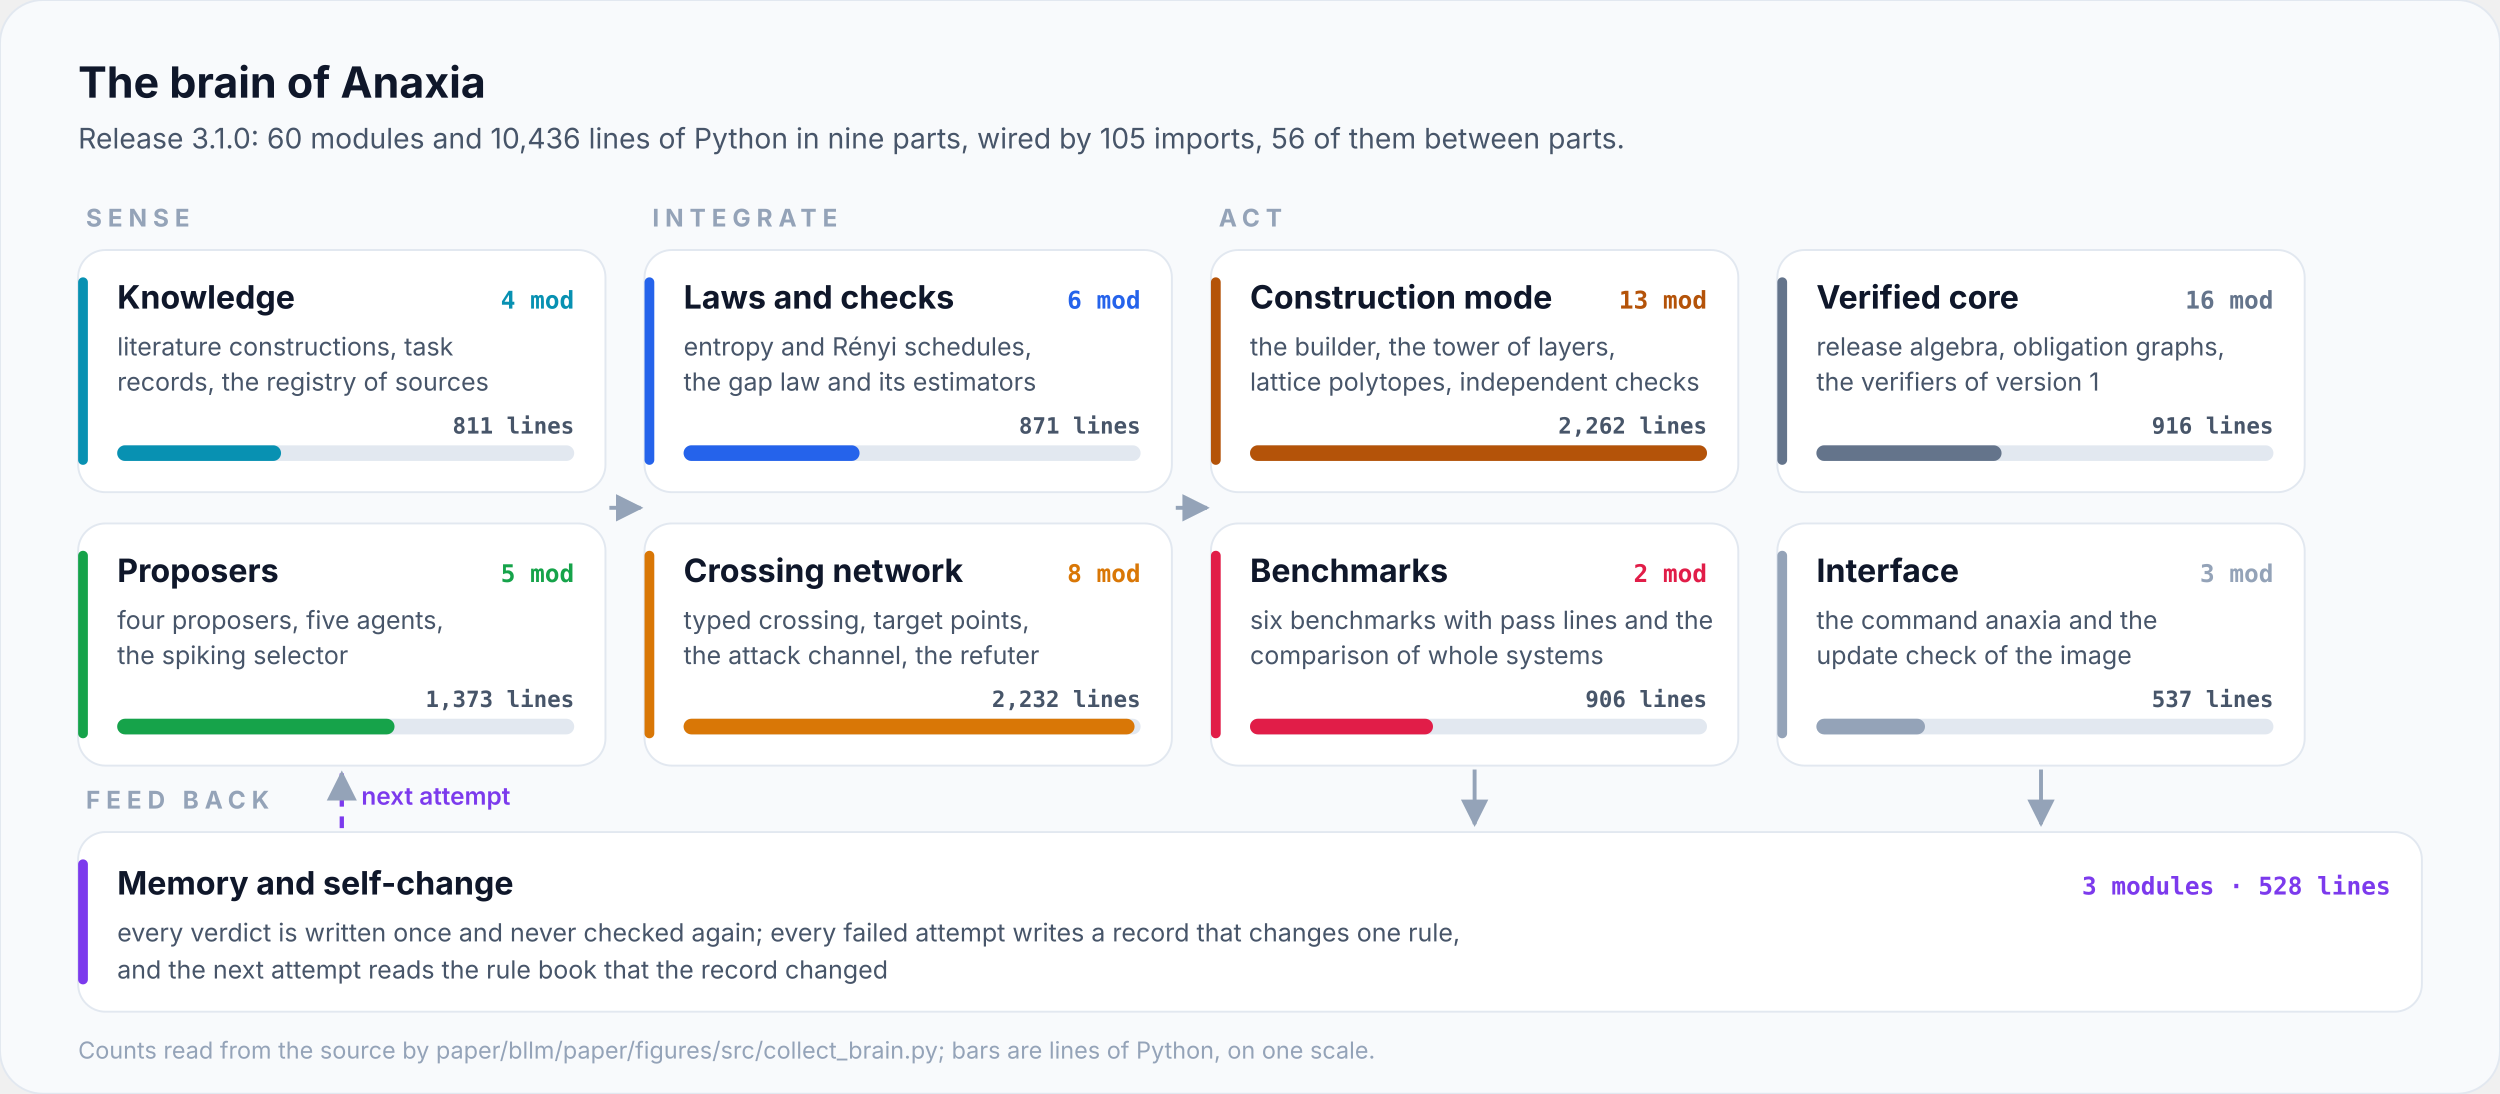
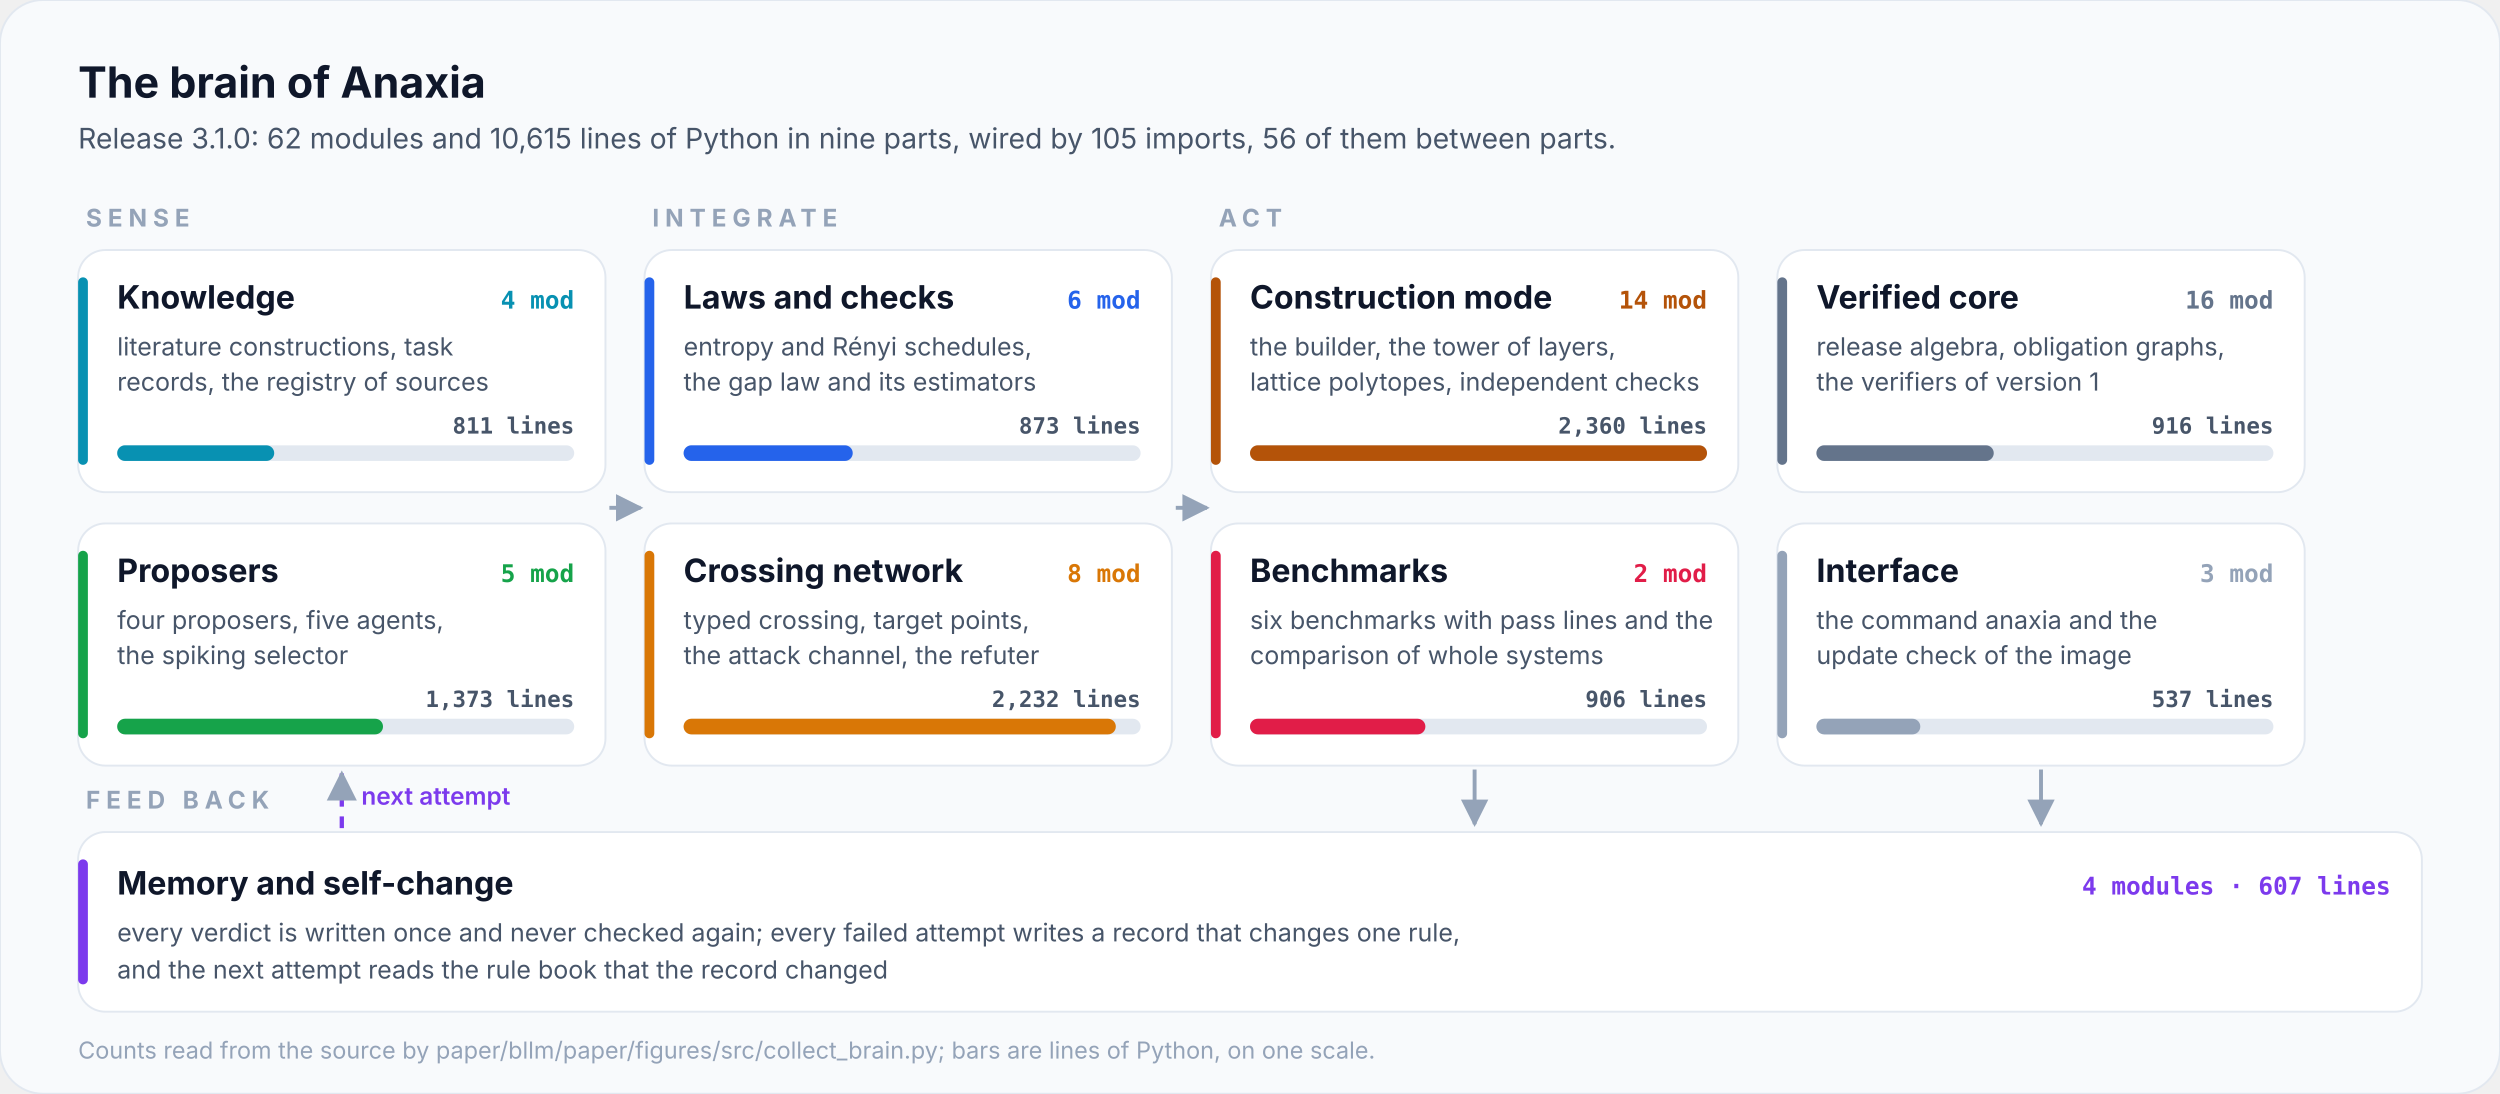
- <svg xmlns="http://www.w3.org/2000/svg" viewBox="0 0 1280 560" width="1280" height="560" role="img" aria-label="The brain of Anaxia: 60 modules in nine parts">
+ <svg xmlns="http://www.w3.org/2000/svg" viewBox="0 0 1280 560" width="1280" height="560" role="img" aria-label="The brain of Anaxia: 62 modules in nine parts">
  <defs>
    <marker id="ar" viewBox="0 0 10 10" refX="9" refY="5" markerWidth="7" markerHeight="7" orient="auto-start-reverse">
      <path d="M0,0 L10,5 L0,10 z" fill="#94a3b8" />
    </marker>
  </defs>
  <rect width="1280" height="560" rx="22" fill="#f8fafc" stroke="#e2e8f0" />
  <text x="40.0" y="50.0" font-family="Inter, 'Segoe UI', Roboto, Helvetica, Arial, sans-serif" font-size="22" font-weight="700" fill="#0f172a" text-anchor="start">The brain of Anaxia</text>
-   <text x="40.0" y="76.0" font-family="Inter, 'Segoe UI', Roboto, Helvetica, Arial, sans-serif" font-size="14.5" font-weight="400" fill="#475569" text-anchor="start">Release 3.1.0: 60 modules and 10,436 lines of Python in nine parts, wired by 105 imports, 56 of them between parts.</text>
+   <text x="40.0" y="76.0" font-family="Inter, 'Segoe UI', Roboto, Helvetica, Arial, sans-serif" font-size="14.5" font-weight="400" fill="#475569" text-anchor="start">Release 3.1.0: 62 modules and 10,615 lines of Python in nine parts, wired by 105 imports, 56 of them between parts.</text>
  <text x="44.0" y="116.0" font-family="Inter, 'Segoe UI', Roboto, Helvetica, Arial, sans-serif" font-size="12.5" font-weight="700" fill="#94a3b8" text-anchor="start" letter-spacing="3">SENSE</text>
  <rect x="40" y="128" width="270" height="124" rx="14" fill="#ffffff" stroke="#e2e8f0" />
  <rect x="40" y="142" width="5" height="96" rx="2.5" fill="#0891b2" />
  <text x="60.0" y="158.0" font-family="Inter, 'Segoe UI', Roboto, Helvetica, Arial, sans-serif" font-size="16.5" font-weight="700" fill="#0f172a" text-anchor="start">Knowledge</text>
  <text x="294.0" y="158.0" font-family="'JetBrains Mono', 'SFMono-Regular', Menlo, Consolas, monospace" font-size="12.5" font-weight="700" fill="#0891b2" text-anchor="end">4 mod</text>
  <text x="60.0" y="182.0" font-family="Inter, 'Segoe UI', Roboto, Helvetica, Arial, sans-serif" font-size="12.8" font-weight="400" fill="#475569" text-anchor="start">literature constructions, task</text>
  <text x="60.0" y="200.0" font-family="Inter, 'Segoe UI', Roboto, Helvetica, Arial, sans-serif" font-size="12.8" font-weight="400" fill="#475569" text-anchor="start">records, the registry of sources</text>
  <rect x="60" y="228" width="234" height="8" rx="4" fill="#e2e8f0" />
-   <rect x="60" y="228" width="83.9" height="8" rx="4" fill="#0891b2" />
+   <rect x="60" y="228" width="80.4" height="8" rx="4" fill="#0891b2" />
  <text x="294.0" y="222.0" font-family="'JetBrains Mono', 'SFMono-Regular', Menlo, Consolas, monospace" font-size="11.5" font-weight="600" fill="#475569" text-anchor="end">811 lines</text>
  <rect x="40" y="268" width="270" height="124" rx="14" fill="#ffffff" stroke="#e2e8f0" />
  <rect x="40" y="282" width="5" height="96" rx="2.5" fill="#16a34a" />
  <text x="60.0" y="298.0" font-family="Inter, 'Segoe UI', Roboto, Helvetica, Arial, sans-serif" font-size="16.5" font-weight="700" fill="#0f172a" text-anchor="start">Proposers</text>
  <text x="294.0" y="298.0" font-family="'JetBrains Mono', 'SFMono-Regular', Menlo, Consolas, monospace" font-size="12.5" font-weight="700" fill="#16a34a" text-anchor="end">5 mod</text>
  <text x="60.0" y="322.0" font-family="Inter, 'Segoe UI', Roboto, Helvetica, Arial, sans-serif" font-size="12.8" font-weight="400" fill="#475569" text-anchor="start">four proposers, five agents,</text>
  <text x="60.0" y="340.0" font-family="Inter, 'Segoe UI', Roboto, Helvetica, Arial, sans-serif" font-size="12.8" font-weight="400" fill="#475569" text-anchor="start">the spiking selector</text>
  <rect x="60" y="368" width="234" height="8" rx="4" fill="#e2e8f0" />
-   <rect x="60" y="368" width="142.0" height="8" rx="4" fill="#16a34a" />
+   <rect x="60" y="368" width="136.1" height="8" rx="4" fill="#16a34a" />
  <text x="294.0" y="362.0" font-family="'JetBrains Mono', 'SFMono-Regular', Menlo, Consolas, monospace" font-size="11.5" font-weight="600" fill="#475569" text-anchor="end">1,373 lines</text>
  <text x="334.0" y="116.0" font-family="Inter, 'Segoe UI', Roboto, Helvetica, Arial, sans-serif" font-size="12.5" font-weight="700" fill="#94a3b8" text-anchor="start" letter-spacing="3">INTEGRATE</text>
  <rect x="330" y="128" width="270" height="124" rx="14" fill="#ffffff" stroke="#e2e8f0" />
  <rect x="330" y="142" width="5" height="96" rx="2.5" fill="#2563eb" />
  <text x="350.0" y="158.0" font-family="Inter, 'Segoe UI', Roboto, Helvetica, Arial, sans-serif" font-size="16.5" font-weight="700" fill="#0f172a" text-anchor="start">Laws and checks</text>
  <text x="584.0" y="158.0" font-family="'JetBrains Mono', 'SFMono-Regular', Menlo, Consolas, monospace" font-size="12.5" font-weight="700" fill="#2563eb" text-anchor="end">6 mod</text>
  <text x="350.0" y="182.0" font-family="Inter, 'Segoe UI', Roboto, Helvetica, Arial, sans-serif" font-size="12.8" font-weight="400" fill="#475569" text-anchor="start">entropy and Rényi schedules,</text>
  <text x="350.0" y="200.0" font-family="Inter, 'Segoe UI', Roboto, Helvetica, Arial, sans-serif" font-size="12.8" font-weight="400" fill="#475569" text-anchor="start">the gap law and its estimators</text>
  <rect x="350" y="228" width="234" height="8" rx="4" fill="#e2e8f0" />
-   <rect x="350" y="228" width="90.1" height="8" rx="4" fill="#2563eb" />
-   <text x="584.0" y="222.0" font-family="'JetBrains Mono', 'SFMono-Regular', Menlo, Consolas, monospace" font-size="11.5" font-weight="600" fill="#475569" text-anchor="end">871 lines</text>
+   <rect x="350" y="228" width="86.6" height="8" rx="4" fill="#2563eb" />
+   <text x="584.0" y="222.0" font-family="'JetBrains Mono', 'SFMono-Regular', Menlo, Consolas, monospace" font-size="11.5" font-weight="600" fill="#475569" text-anchor="end">873 lines</text>
  <rect x="330" y="268" width="270" height="124" rx="14" fill="#ffffff" stroke="#e2e8f0" />
  <rect x="330" y="282" width="5" height="96" rx="2.5" fill="#d97706" />
  <text x="350.0" y="298.0" font-family="Inter, 'Segoe UI', Roboto, Helvetica, Arial, sans-serif" font-size="16.5" font-weight="700" fill="#0f172a" text-anchor="start">Crossing network</text>
  <text x="584.0" y="298.0" font-family="'JetBrains Mono', 'SFMono-Regular', Menlo, Consolas, monospace" font-size="12.5" font-weight="700" fill="#d97706" text-anchor="end">8 mod</text>
  <text x="350.0" y="322.0" font-family="Inter, 'Segoe UI', Roboto, Helvetica, Arial, sans-serif" font-size="12.8" font-weight="400" fill="#475569" text-anchor="start">typed crossing, target points,</text>
  <text x="350.0" y="340.0" font-family="Inter, 'Segoe UI', Roboto, Helvetica, Arial, sans-serif" font-size="12.8" font-weight="400" fill="#475569" text-anchor="start">the attack channel, the refuter</text>
  <rect x="350" y="368" width="234" height="8" rx="4" fill="#e2e8f0" />
-   <rect x="350" y="368" width="230.9" height="8" rx="4" fill="#d97706" />
+   <rect x="350" y="368" width="221.3" height="8" rx="4" fill="#d97706" />
  <text x="584.0" y="362.0" font-family="'JetBrains Mono', 'SFMono-Regular', Menlo, Consolas, monospace" font-size="11.5" font-weight="600" fill="#475569" text-anchor="end">2,232 lines</text>
  <text x="624.0" y="116.0" font-family="Inter, 'Segoe UI', Roboto, Helvetica, Arial, sans-serif" font-size="12.5" font-weight="700" fill="#94a3b8" text-anchor="start" letter-spacing="3">ACT</text>
  <rect x="620" y="128" width="270" height="124" rx="14" fill="#ffffff" stroke="#e2e8f0" />
  <rect x="620" y="142" width="5" height="96" rx="2.5" fill="#b45309" />
  <text x="640.0" y="158.0" font-family="Inter, 'Segoe UI', Roboto, Helvetica, Arial, sans-serif" font-size="16.5" font-weight="700" fill="#0f172a" text-anchor="start">Construction mode</text>
-   <text x="874.0" y="158.0" font-family="'JetBrains Mono', 'SFMono-Regular', Menlo, Consolas, monospace" font-size="12.5" font-weight="700" fill="#b45309" text-anchor="end">13 mod</text>
+   <text x="874.0" y="158.0" font-family="'JetBrains Mono', 'SFMono-Regular', Menlo, Consolas, monospace" font-size="12.5" font-weight="700" fill="#b45309" text-anchor="end">14 mod</text>
  <text x="640.0" y="182.0" font-family="Inter, 'Segoe UI', Roboto, Helvetica, Arial, sans-serif" font-size="12.8" font-weight="400" fill="#475569" text-anchor="start">the builder, the tower of layers,</text>
  <text x="640.0" y="200.0" font-family="Inter, 'Segoe UI', Roboto, Helvetica, Arial, sans-serif" font-size="12.8" font-weight="400" fill="#475569" text-anchor="start">lattice polytopes, independent checks</text>
  <rect x="640" y="228" width="234" height="8" rx="4" fill="#e2e8f0" />
  <rect x="640" y="228" width="234.0" height="8" rx="4" fill="#b45309" />
-   <text x="874.0" y="222.0" font-family="'JetBrains Mono', 'SFMono-Regular', Menlo, Consolas, monospace" font-size="11.5" font-weight="600" fill="#475569" text-anchor="end">2,262 lines</text>
+   <text x="874.0" y="222.0" font-family="'JetBrains Mono', 'SFMono-Regular', Menlo, Consolas, monospace" font-size="11.5" font-weight="600" fill="#475569" text-anchor="end">2,360 lines</text>
  <rect x="620" y="268" width="270" height="124" rx="14" fill="#ffffff" stroke="#e2e8f0" />
  <rect x="620" y="282" width="5" height="96" rx="2.5" fill="#e11d48" />
  <text x="640.0" y="298.0" font-family="Inter, 'Segoe UI', Roboto, Helvetica, Arial, sans-serif" font-size="16.5" font-weight="700" fill="#0f172a" text-anchor="start">Benchmarks</text>
  <text x="874.0" y="298.0" font-family="'JetBrains Mono', 'SFMono-Regular', Menlo, Consolas, monospace" font-size="12.5" font-weight="700" fill="#e11d48" text-anchor="end">2 mod</text>
  <text x="640.0" y="322.0" font-family="Inter, 'Segoe UI', Roboto, Helvetica, Arial, sans-serif" font-size="12.8" font-weight="400" fill="#475569" text-anchor="start">six benchmarks with pass lines and the</text>
  <text x="640.0" y="340.0" font-family="Inter, 'Segoe UI', Roboto, Helvetica, Arial, sans-serif" font-size="12.8" font-weight="400" fill="#475569" text-anchor="start">comparison of whole systems</text>
  <rect x="640" y="368" width="234" height="8" rx="4" fill="#e2e8f0" />
-   <rect x="640" y="368" width="93.7" height="8" rx="4" fill="#e11d48" />
+   <rect x="640" y="368" width="89.8" height="8" rx="4" fill="#e11d48" />
  <text x="874.0" y="362.0" font-family="'JetBrains Mono', 'SFMono-Regular', Menlo, Consolas, monospace" font-size="11.5" font-weight="600" fill="#475569" text-anchor="end">906 lines</text>
  <rect x="910" y="128" width="270" height="124" rx="14" fill="#ffffff" stroke="#e2e8f0" />
  <rect x="910" y="142" width="5" height="96" rx="2.5" fill="#64748b" />
  <text x="930.0" y="158.0" font-family="Inter, 'Segoe UI', Roboto, Helvetica, Arial, sans-serif" font-size="16.5" font-weight="700" fill="#0f172a" text-anchor="start">Verified core</text>
  <text x="1164.0" y="158.0" font-family="'JetBrains Mono', 'SFMono-Regular', Menlo, Consolas, monospace" font-size="12.5" font-weight="700" fill="#64748b" text-anchor="end">16 mod</text>
  <text x="930.0" y="182.0" font-family="Inter, 'Segoe UI', Roboto, Helvetica, Arial, sans-serif" font-size="12.8" font-weight="400" fill="#475569" text-anchor="start">release algebra, obligation graphs,</text>
  <text x="930.0" y="200.0" font-family="Inter, 'Segoe UI', Roboto, Helvetica, Arial, sans-serif" font-size="12.8" font-weight="400" fill="#475569" text-anchor="start">the verifiers of version 1</text>
  <rect x="930" y="228" width="234" height="8" rx="4" fill="#e2e8f0" />
-   <rect x="930" y="228" width="94.8" height="8" rx="4" fill="#64748b" />
+   <rect x="930" y="228" width="90.8" height="8" rx="4" fill="#64748b" />
  <text x="1164.0" y="222.0" font-family="'JetBrains Mono', 'SFMono-Regular', Menlo, Consolas, monospace" font-size="11.5" font-weight="600" fill="#475569" text-anchor="end">916 lines</text>
  <rect x="910" y="268" width="270" height="124" rx="14" fill="#ffffff" stroke="#e2e8f0" />
  <rect x="910" y="282" width="5" height="96" rx="2.5" fill="#94a3b8" />
  <text x="930.0" y="298.0" font-family="Inter, 'Segoe UI', Roboto, Helvetica, Arial, sans-serif" font-size="16.5" font-weight="700" fill="#0f172a" text-anchor="start">Interface</text>
  <text x="1164.0" y="298.0" font-family="'JetBrains Mono', 'SFMono-Regular', Menlo, Consolas, monospace" font-size="12.5" font-weight="700" fill="#94a3b8" text-anchor="end">3 mod</text>
  <text x="930.0" y="322.0" font-family="Inter, 'Segoe UI', Roboto, Helvetica, Arial, sans-serif" font-size="12.8" font-weight="400" fill="#475569" text-anchor="start">the command anaxia and the</text>
  <text x="930.0" y="340.0" font-family="Inter, 'Segoe UI', Roboto, Helvetica, Arial, sans-serif" font-size="12.8" font-weight="400" fill="#475569" text-anchor="start">update check of the image</text>
  <rect x="930" y="368" width="234" height="8" rx="4" fill="#e2e8f0" />
-   <rect x="930" y="368" width="55.6" height="8" rx="4" fill="#94a3b8" />
+   <rect x="930" y="368" width="53.2" height="8" rx="4" fill="#94a3b8" />
  <text x="1164.0" y="362.0" font-family="'JetBrains Mono', 'SFMono-Regular', Menlo, Consolas, monospace" font-size="11.5" font-weight="600" fill="#475569" text-anchor="end">537 lines</text>
  <line x1="312" y1="260" x2="328" y2="260" stroke="#94a3b8" stroke-width="2" marker-end="url(#ar)" />
  <line x1="602" y1="260" x2="618" y2="260" stroke="#94a3b8" stroke-width="2" marker-end="url(#ar)" />
  <text x="44.0" y="414.0" font-family="Inter, 'Segoe UI', Roboto, Helvetica, Arial, sans-serif" font-size="12.5" font-weight="700" fill="#94a3b8" text-anchor="start" letter-spacing="3">FEED BACK</text>
  <rect x="40" y="426" width="1200" height="92" rx="14" fill="#ffffff" stroke="#e2e8f0" />
  <rect x="40" y="440" width="5" height="64" rx="2.5" fill="#7c3aed" />
  <text x="60.0" y="458.0" font-family="Inter, 'Segoe UI', Roboto, Helvetica, Arial, sans-serif" font-size="16.5" font-weight="700" fill="#0f172a" text-anchor="start">Memory and self-change</text>
  <text x="60.0" y="482.0" font-family="Inter, 'Segoe UI', Roboto, Helvetica, Arial, sans-serif" font-size="12.8" font-weight="400" fill="#475569" text-anchor="start">every verdict is written once and never checked again; every failed attempt writes a record that changes one rule,</text>
  <text x="60.0" y="501.0" font-family="Inter, 'Segoe UI', Roboto, Helvetica, Arial, sans-serif" font-size="12.8" font-weight="400" fill="#475569" text-anchor="start">and the next attempt reads the rule book that the record changed</text>
-   <text x="1224.0" y="458.0" font-family="'JetBrains Mono', 'SFMono-Regular', Menlo, Consolas, monospace" font-size="12.5" font-weight="700" fill="#7c3aed" text-anchor="end">3 modules · 528 lines</text>
+   <text x="1224.0" y="458.0" font-family="'JetBrains Mono', 'SFMono-Regular', Menlo, Consolas, monospace" font-size="12.5" font-weight="700" fill="#7c3aed" text-anchor="end">4 modules · 607 lines</text>
  <line x1="755.0" y1="394" x2="755.0" y2="422" stroke="#94a3b8" stroke-width="2" marker-end="url(#ar)" />
  <line x1="1045.0" y1="394" x2="1045.0" y2="422" stroke="#94a3b8" stroke-width="2" marker-end="url(#ar)" />
  <path d="M175.0,424 L175.0,396" fill="none" stroke="#7c3aed" stroke-width="2.2" stroke-dasharray="6 5" marker-end="url(#ar)" />
  <text x="185.0" y="412.0" font-family="Inter, 'Segoe UI', Roboto, Helvetica, Arial, sans-serif" font-size="12.5" font-weight="600" fill="#7c3aed" text-anchor="start">next attempt</text>
  <text x="40.0" y="542.0" font-family="Inter, 'Segoe UI', Roboto, Helvetica, Arial, sans-serif" font-size="12" font-weight="400" fill="#94a3b8" text-anchor="start">Counts read from the source by paper/bllm/paper/figures/src/collect_brain.py; bars are lines of Python, on one scale.</text>
</svg>
